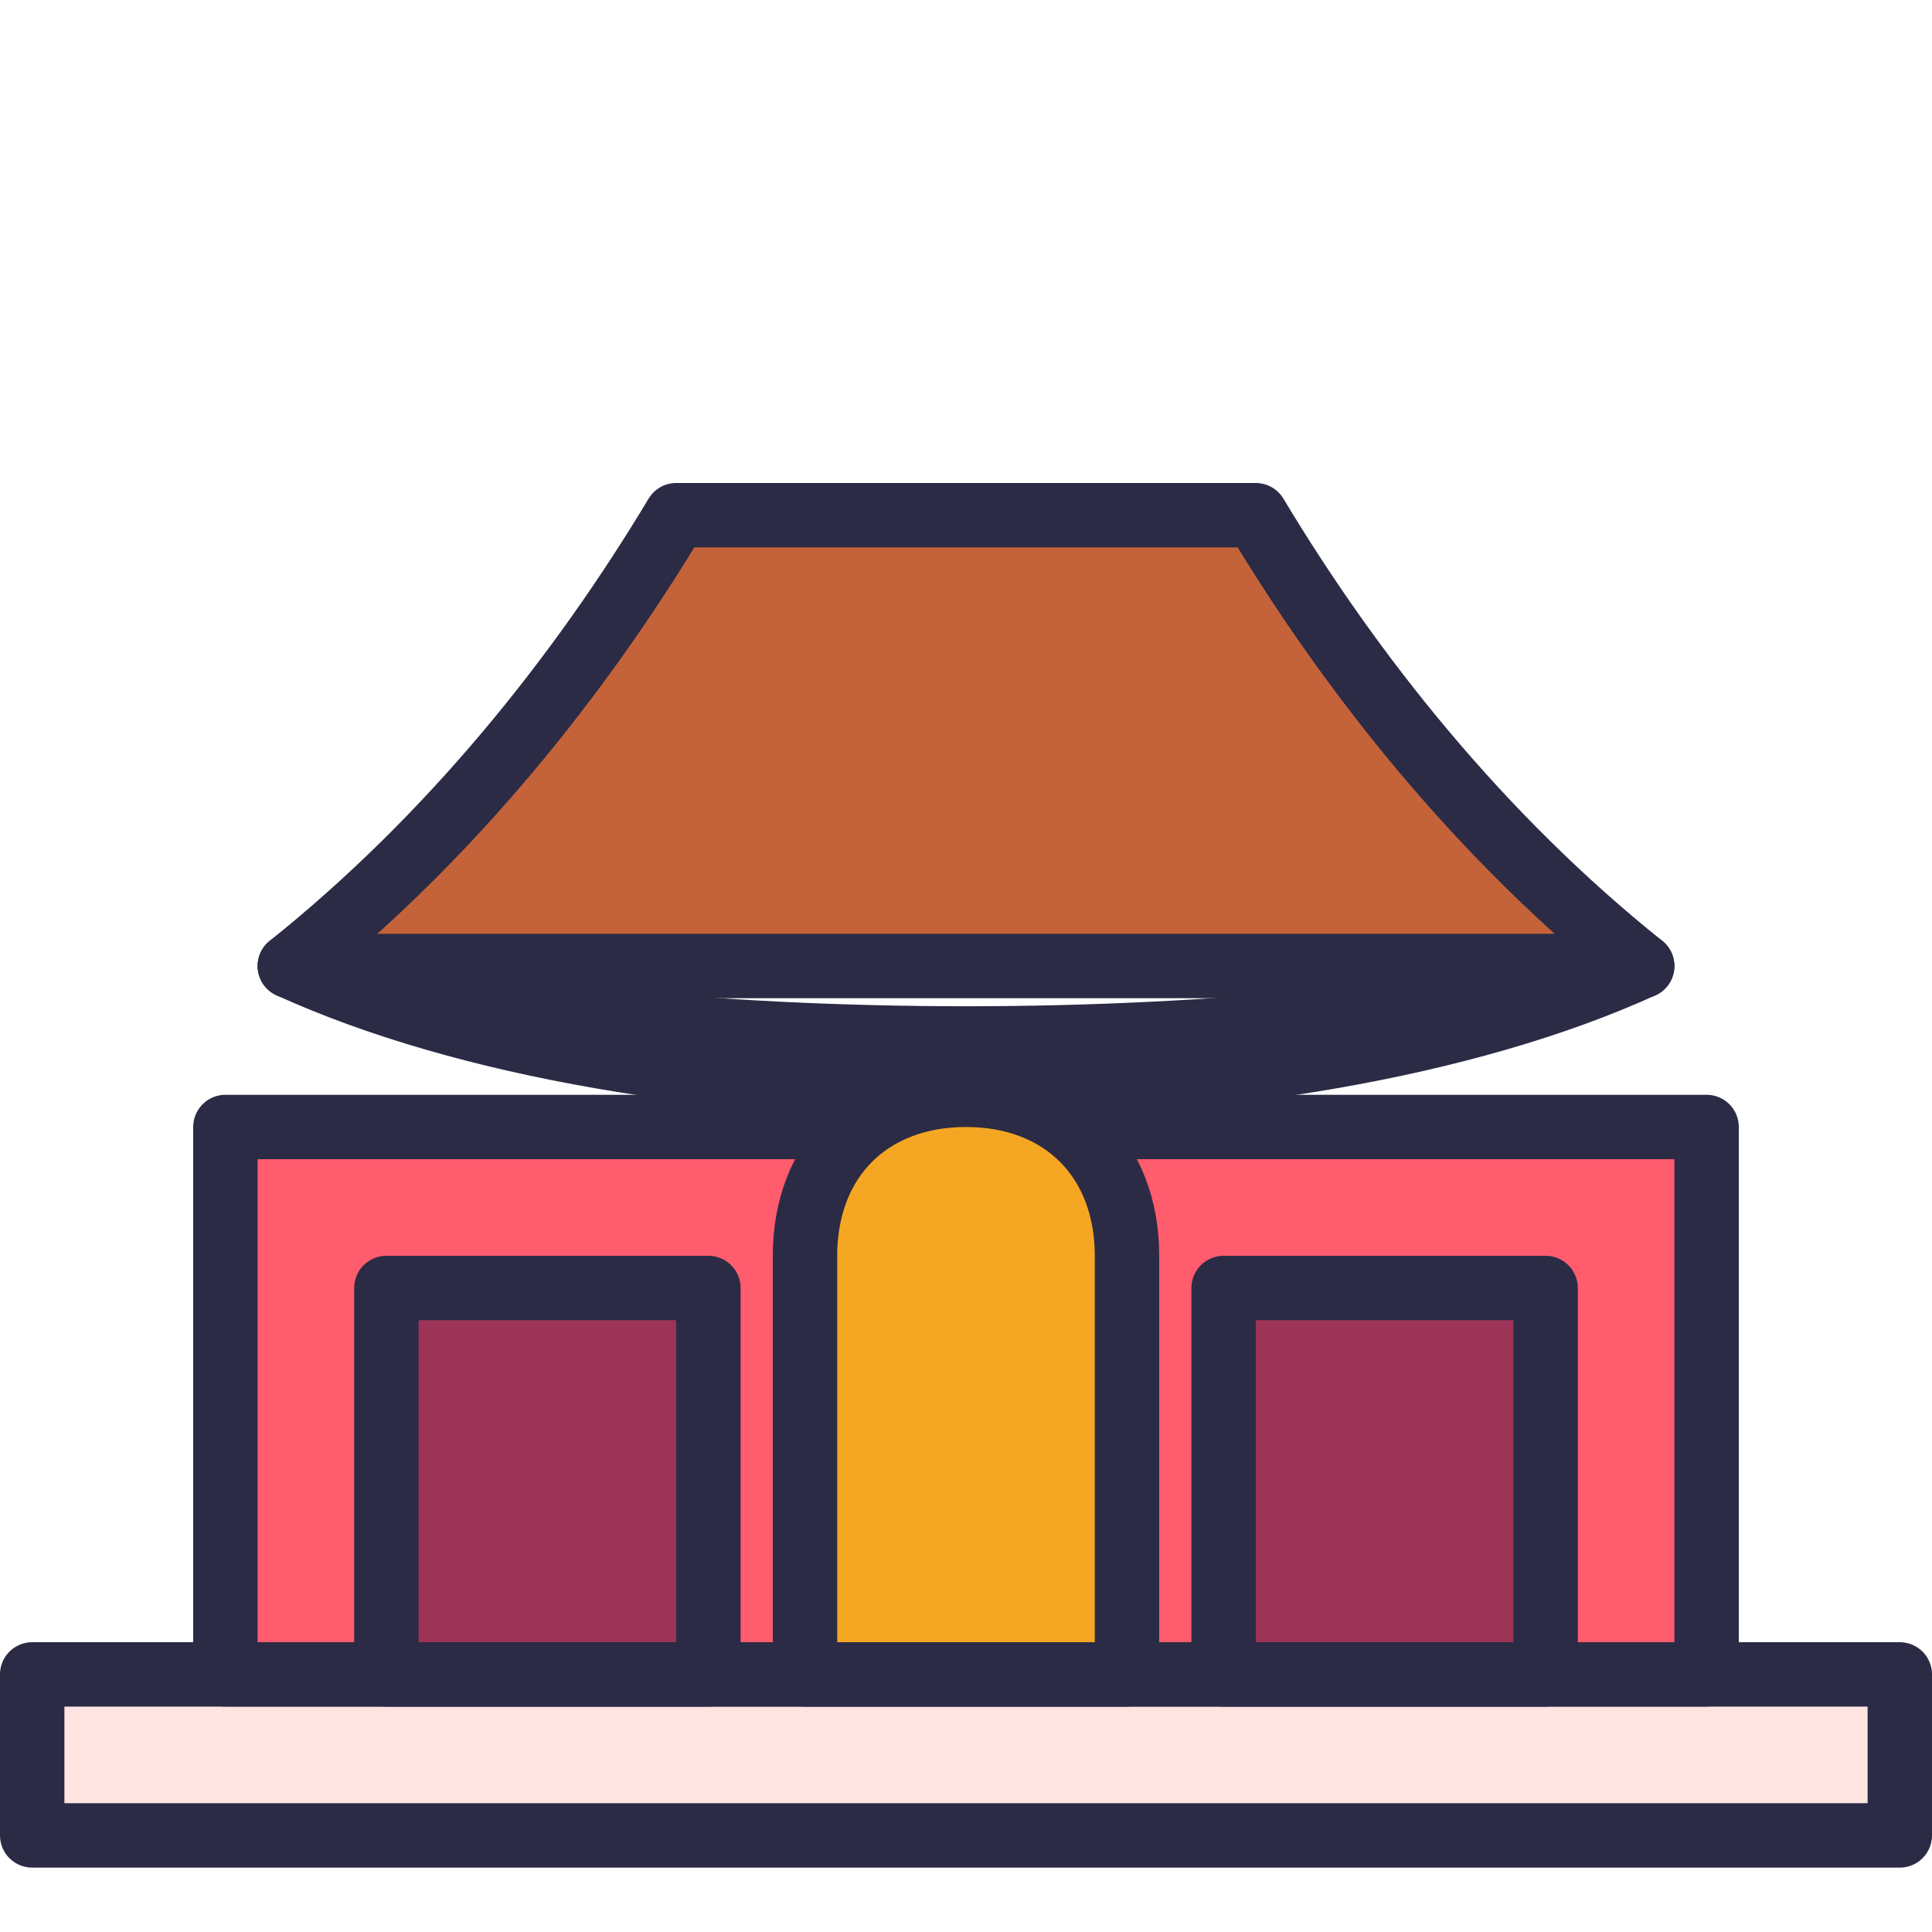
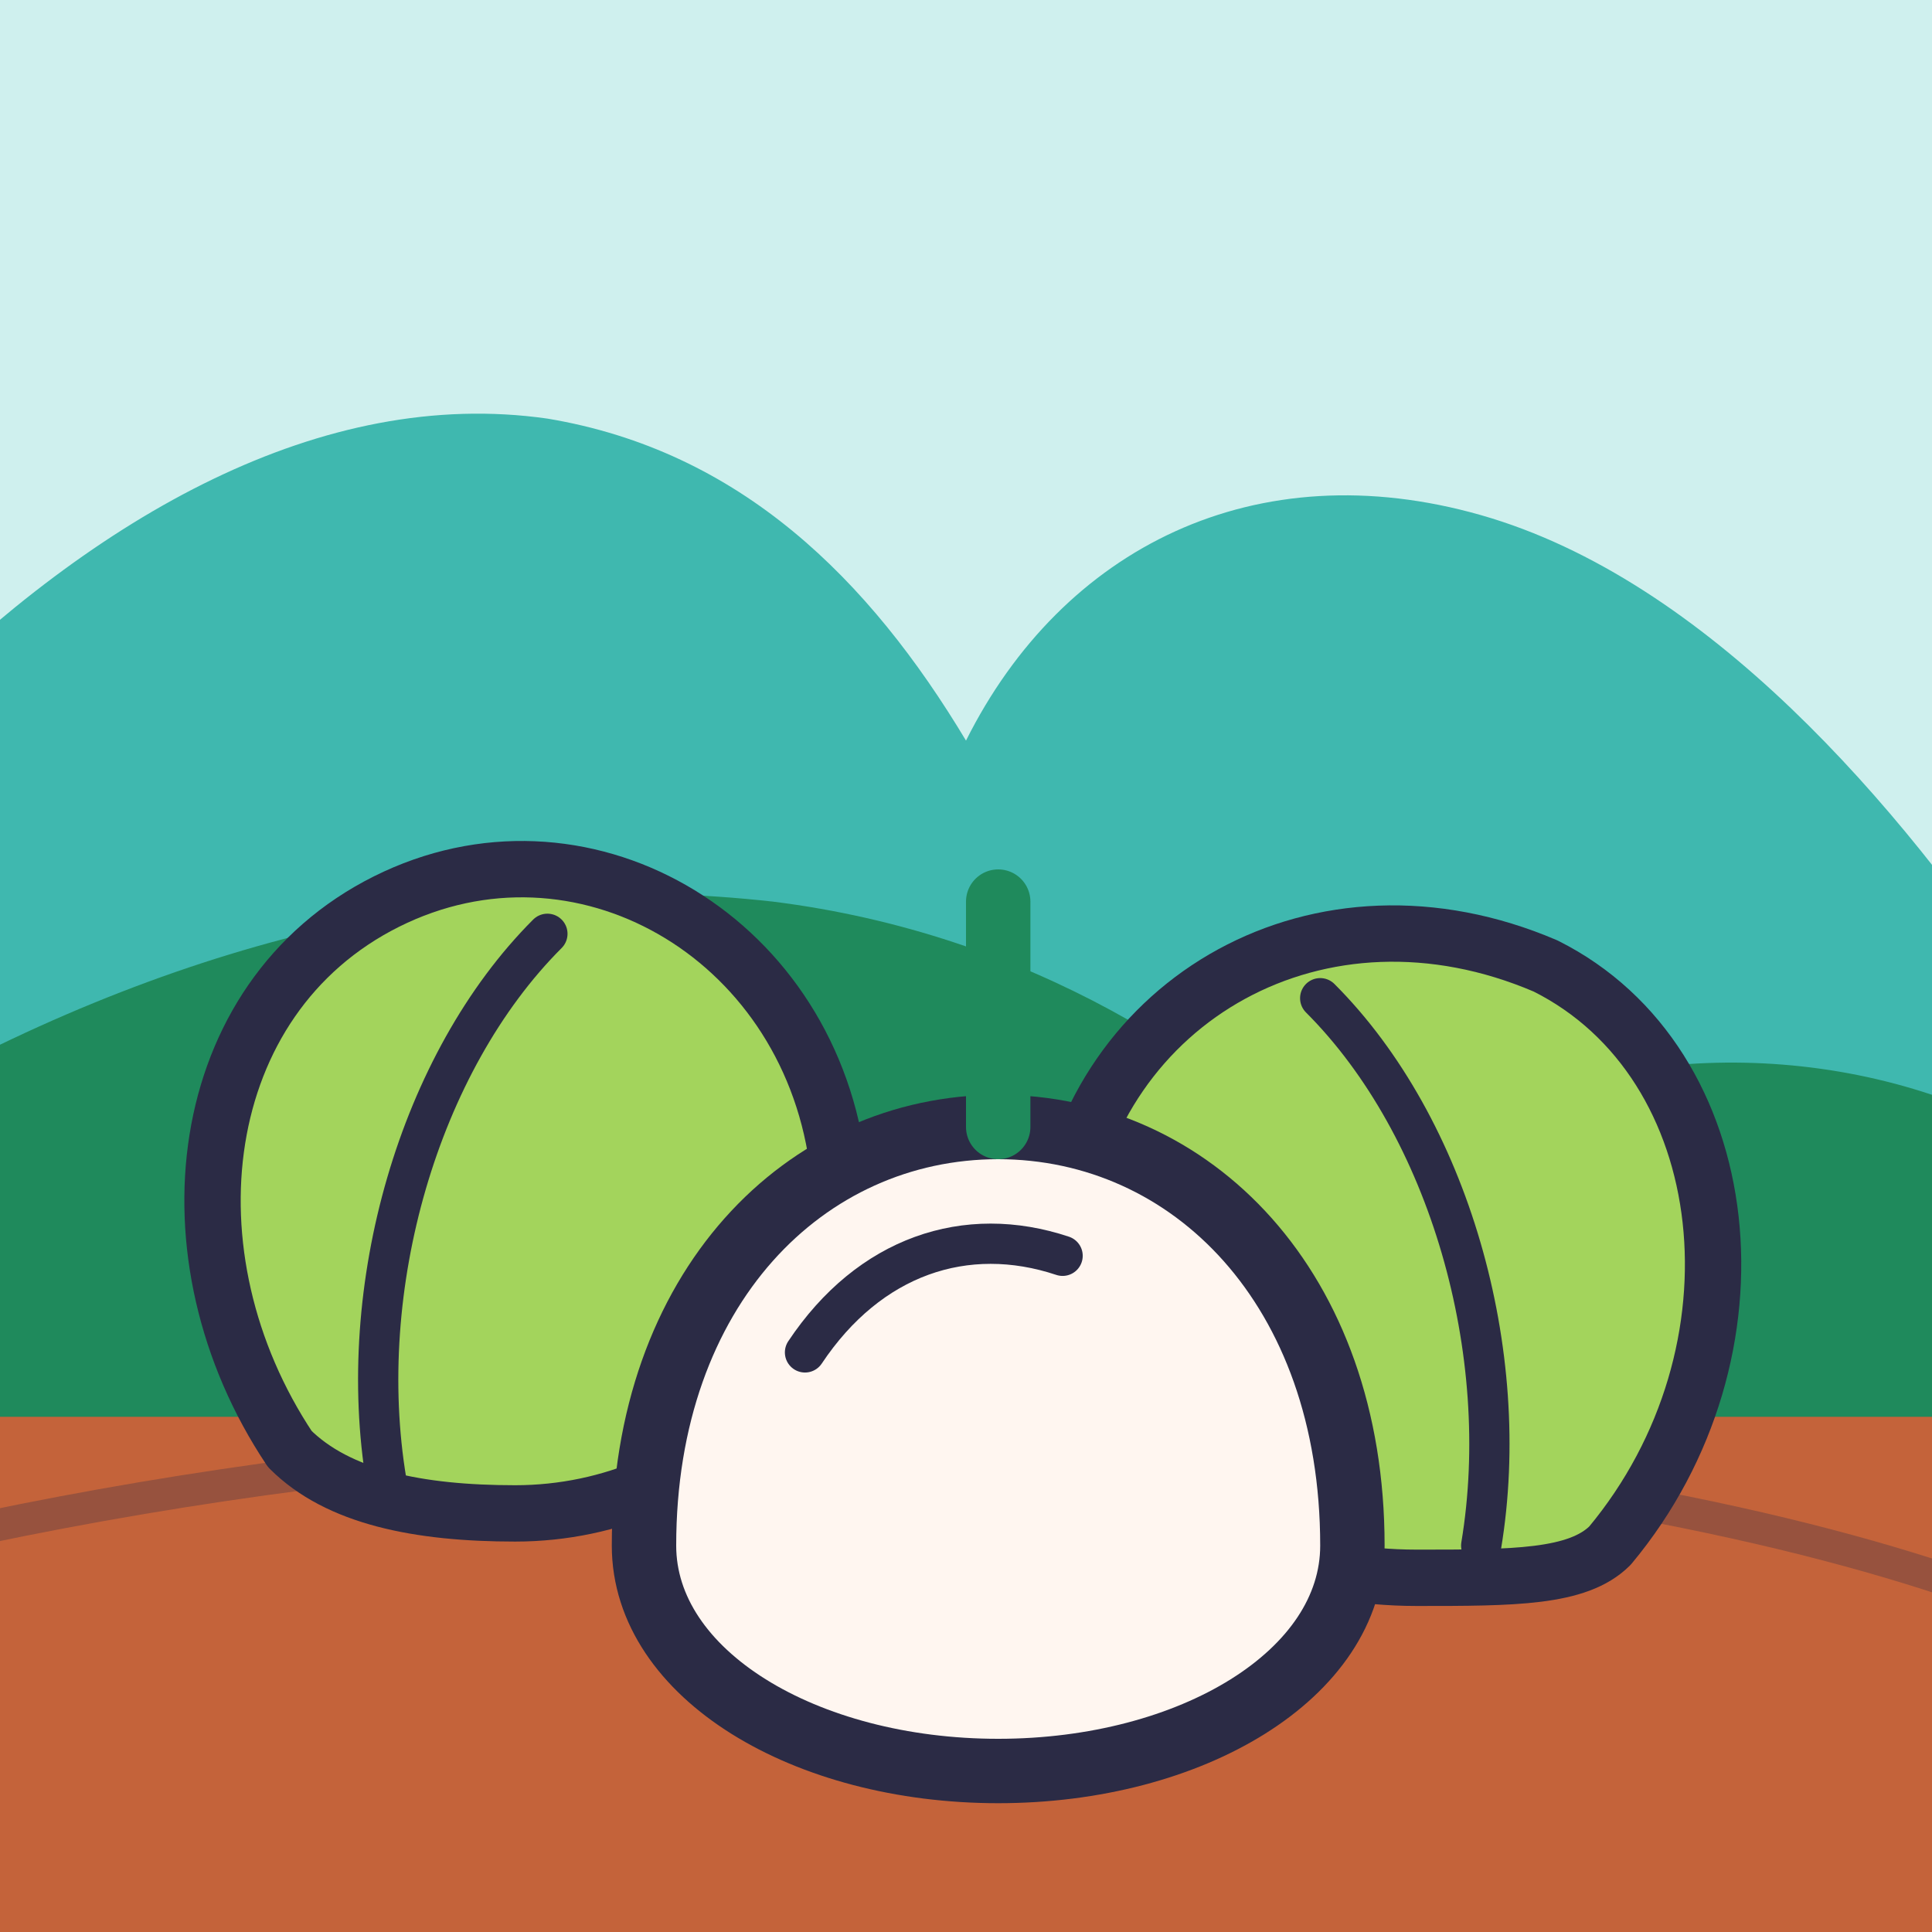
- <svg xmlns="http://www.w3.org/2000/svg" viewBox="0 0 120 120" width="120" height="120" role="img" aria-label="의령 충익사" data-landmark="chungiksa-shrine">
-   <g fill="none" stroke="#2B2B45" stroke-width="4" stroke-linecap="round" stroke-linejoin="round">
-     <path d="M2 114V104H118V114Z" fill="#FFE4E2" />
-     <path d="M18 60H102C92 52 84 42 78 32H42C36 42 28 52 18 60Z" fill="#C4633A" />
-     <path d="M18 60C40 66 80 66 102 60C80 70 40 70 18 60Z" fill="#E04068" />
-     <path d="M14 104V70H106V104Z" fill="#FF5C6E" />
-     <path d="M24 104V80H44V104ZM76 104V80H96V104Z" fill="#9E3358" />
-     <path d="M50 104V78C50 72 54 68 60 68C66 68 70 72 70 78V104Z" fill="#F5A623" />
-   </g>
+ <svg xmlns="http://www.w3.org/2000/svg" viewBox="0 0 120 120" width="120" height="120" role="img" aria-label="의령 망개떡" data-landmark="chungiksa-shrine">
+   <rect x="-6" y="-6" width="132" height="132" fill="#CFF0EE" />
+   <path d="M-6 126V44C6 32 20 24 34 26C46 28 54 36 60 46C66 34 78 28 92 32C106 36 118 50 126 62V126Z" fill="#3FB8AF" />
+   <path d="M-6 68C12 58 30 54 48 56C64 58 76 66 84 74C94 66 108 64 120 68C123 69 125 70 126 71V126H-6Z" fill="#1F8A5C" />
+   <rect x="-6" y="88" width="132" height="38" fill="#C4633A" />
+   <path d="M-6 96C20 90 48 88 76 90C100 92 116 96 126 100" stroke="#2B2B45" stroke-width="2" fill="none" opacity="0.3" />
+   <path d="M18 90C10 78 12 62 24 56C36 50 50 58 52 72C54 84 44 94 32 94C26 94 21 93 18 90Z" fill="#A3D45C" stroke="#2B2B45" stroke-width="3.5" stroke-linejoin="round" />
+   <path d="M24 92C22 80 26 66 34 58" stroke="#2B2B45" stroke-width="2.5" fill="none" stroke-linecap="round" />
+   <path d="M100 96C110 84 108 66 96 60C82 54 68 62 66 76C64 88 74 98 88 98C94 98 98 98 100 96Z" fill="#A3D45C" stroke="#2B2B45" stroke-width="3.5" stroke-linejoin="round" />
+   <path d="M92 96C94 84 90 70 82 62" stroke="#2B2B45" stroke-width="2.5" fill="none" stroke-linecap="round" />
+   <path d="M40 96C40 80 50 70 62 70C74 70 84 80 84 96C84 104 74 110 62 110C50 110 40 104 40 96Z" fill="#FFF6F0" stroke="#2B2B45" stroke-width="4" stroke-linejoin="round" />
+   <path d="M50 84C54 78 60 76 66 78" stroke="#2B2B45" stroke-width="2.5" fill="none" stroke-linecap="round" />
+   <path d="M62 70V56" stroke="#1F8A5C" stroke-width="4" fill="none" stroke-linecap="round" />
</svg>
